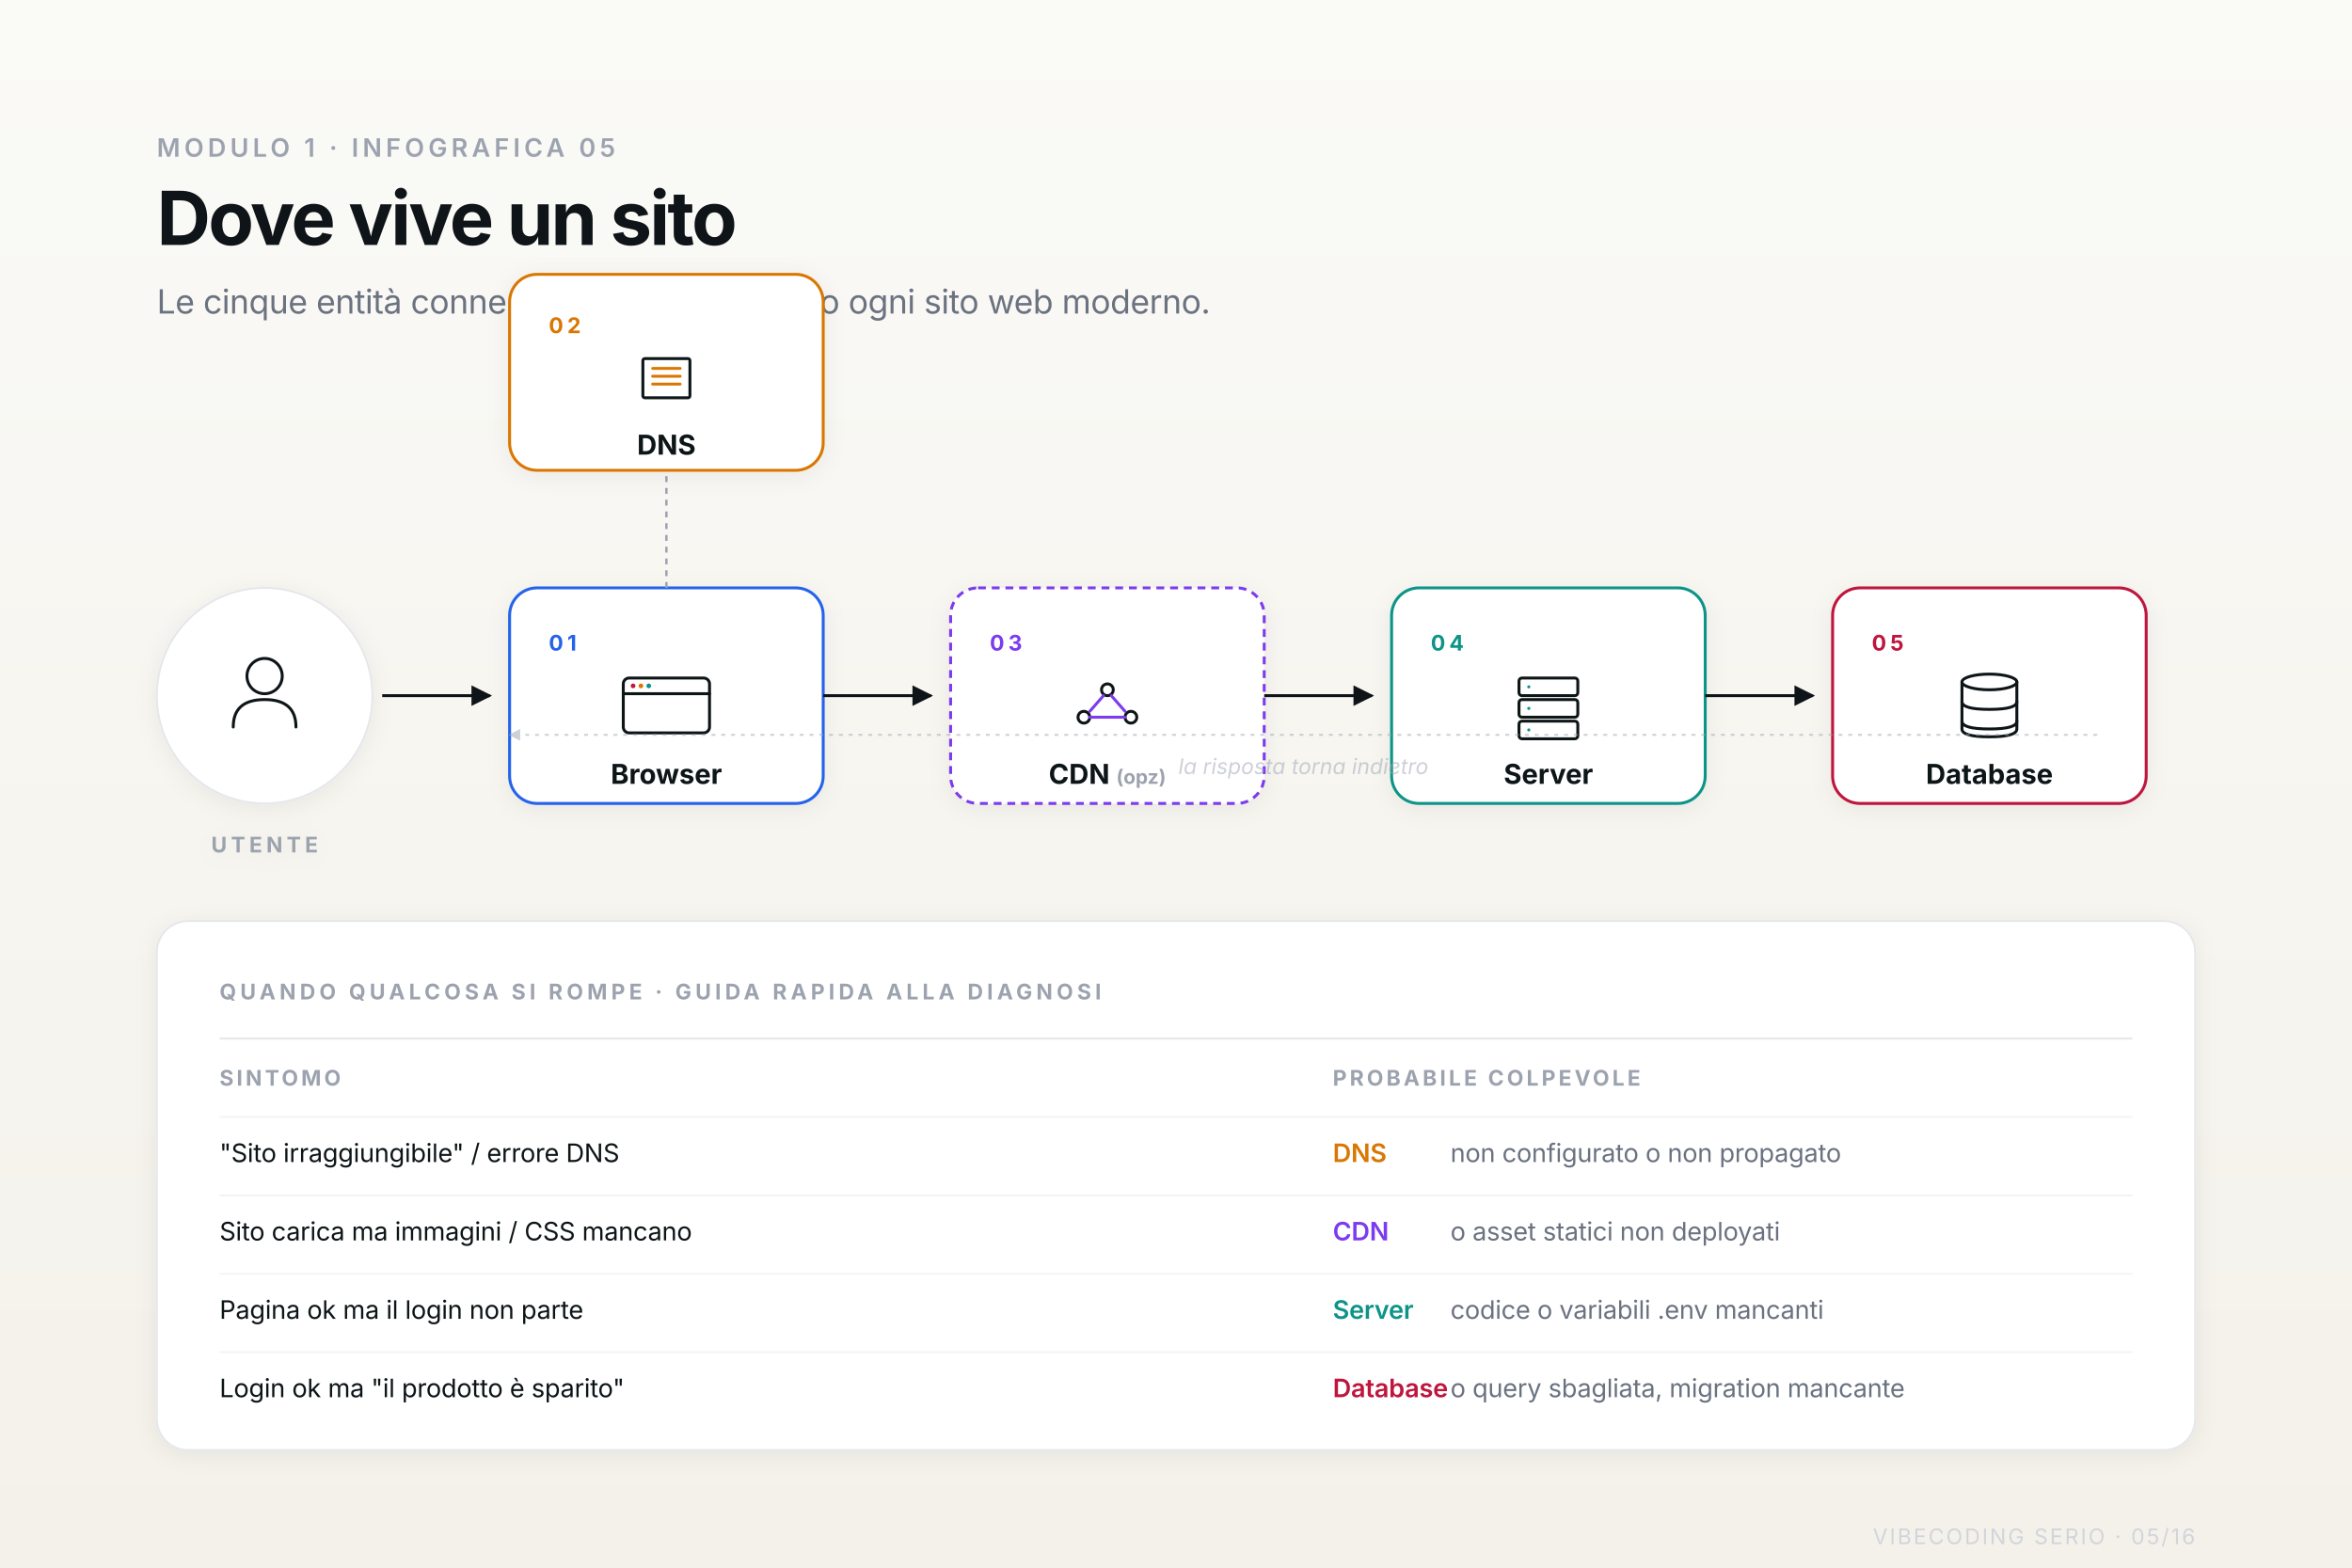
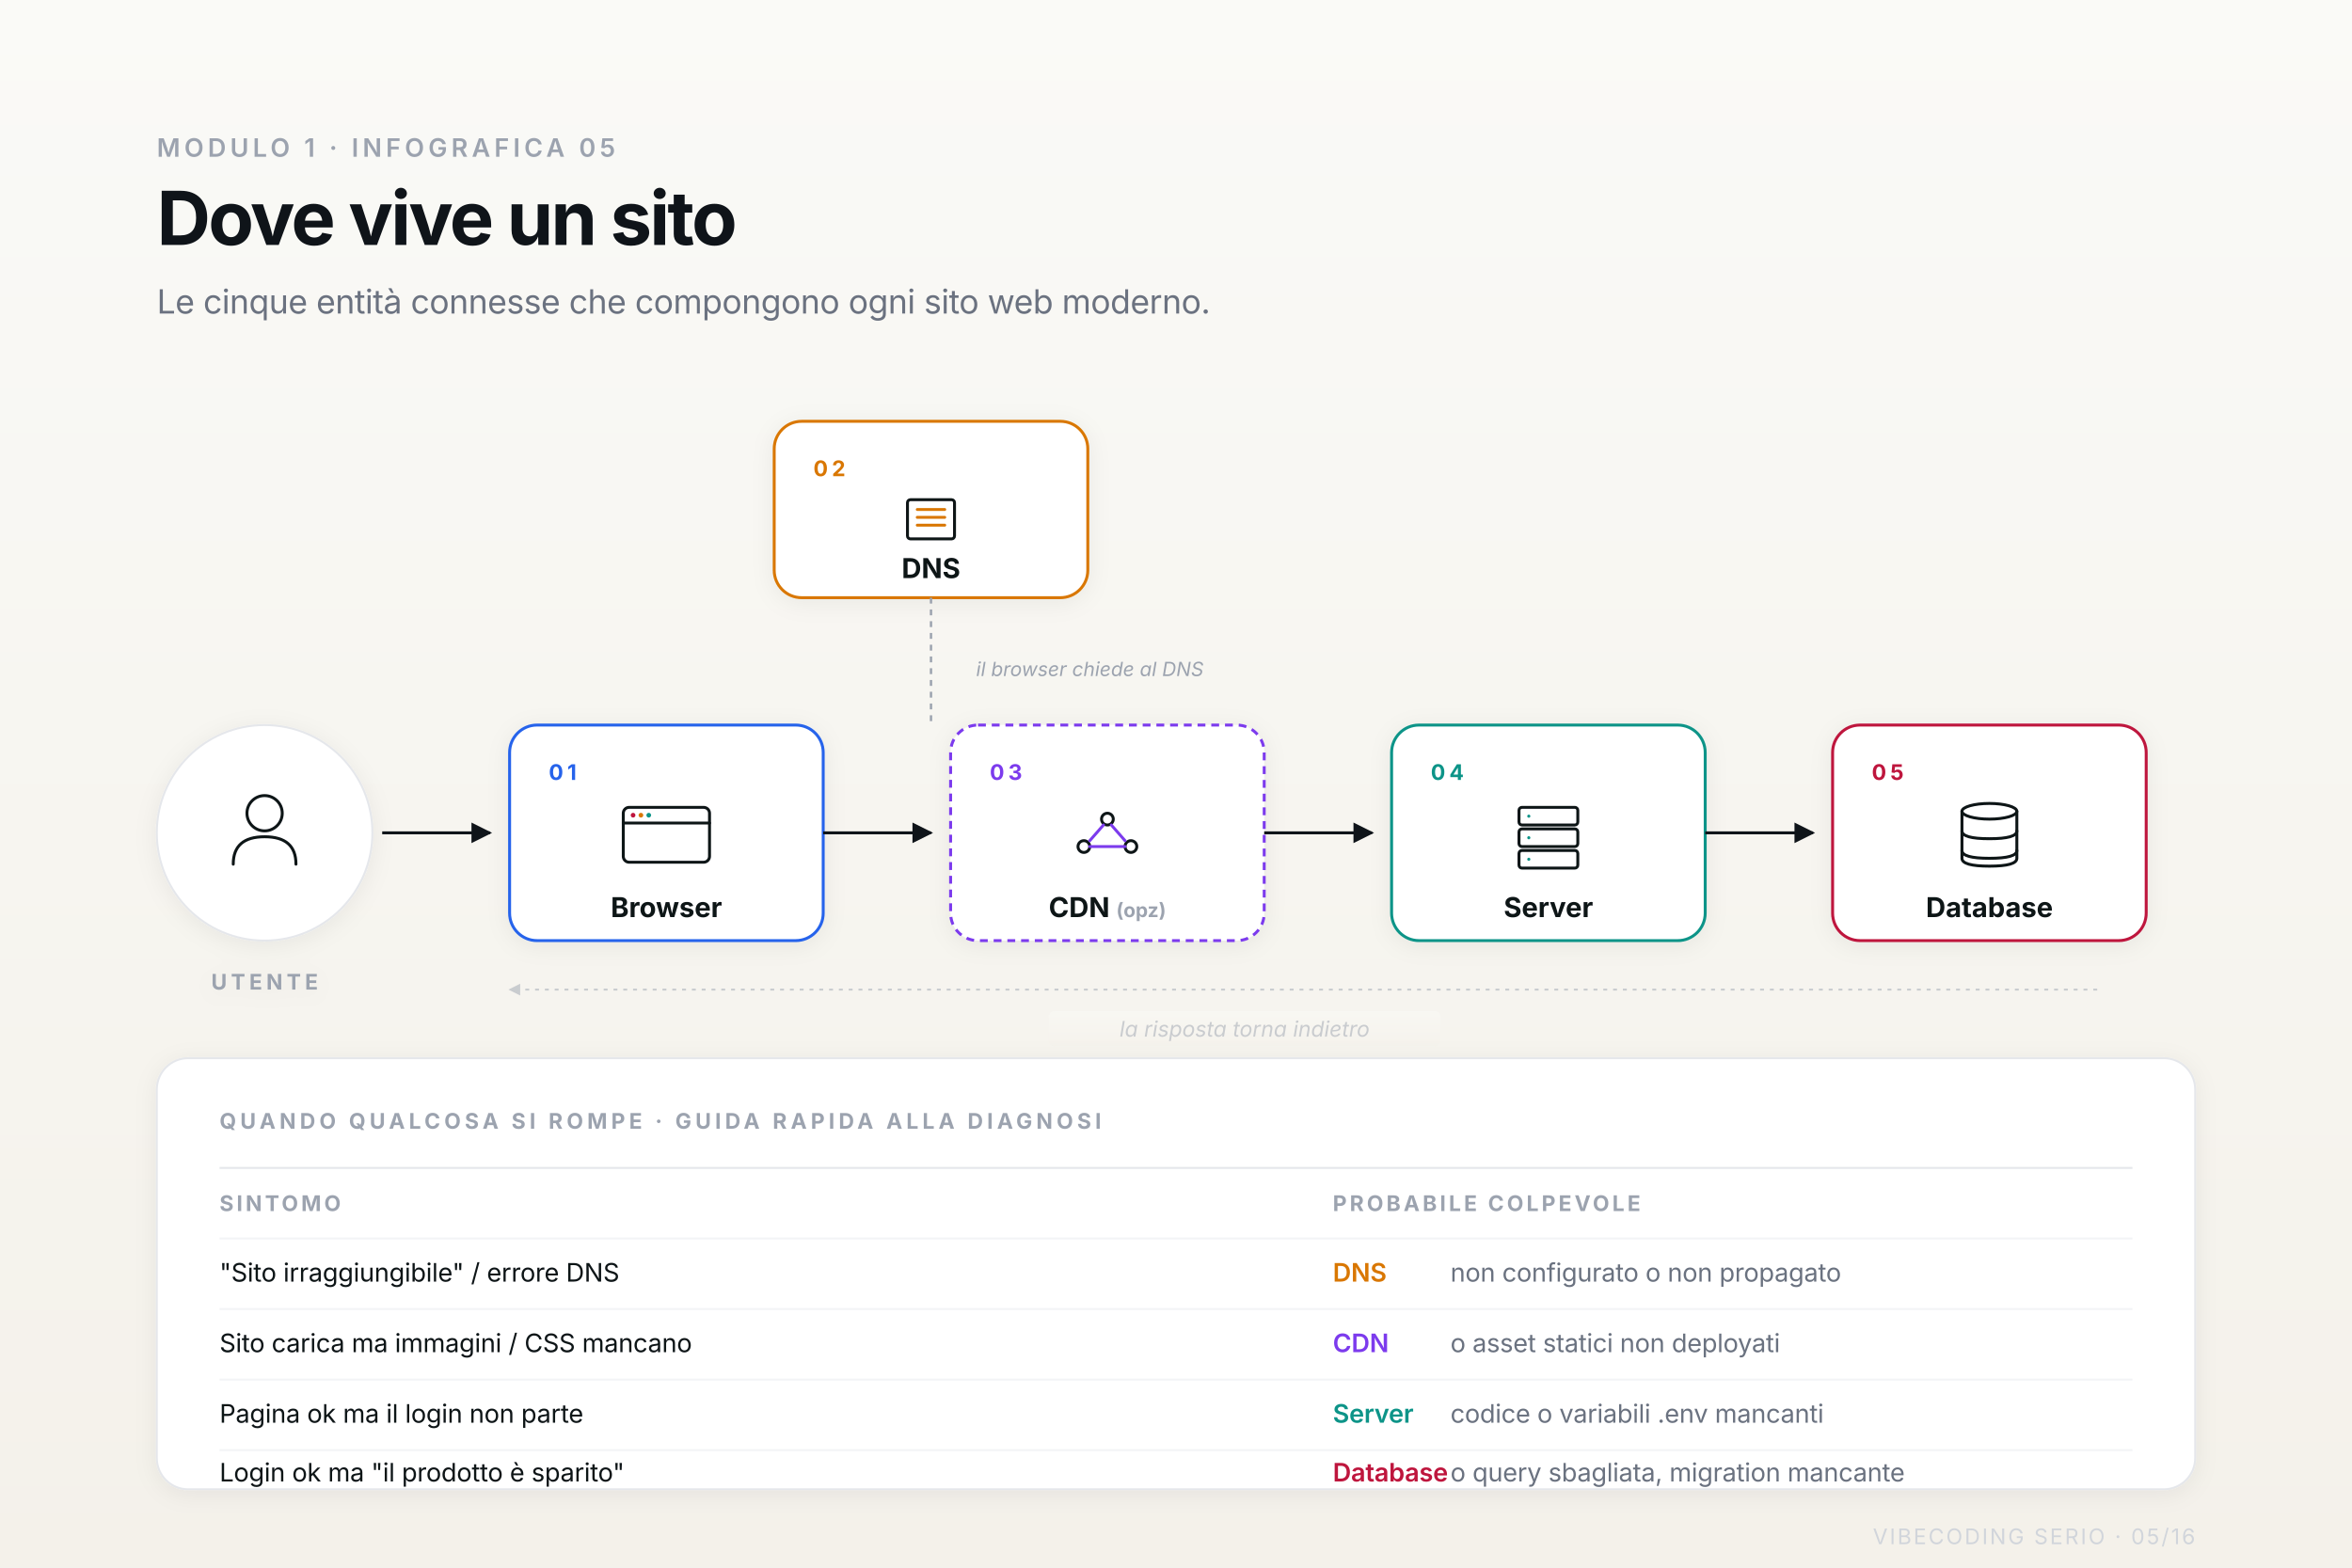
<svg xmlns="http://www.w3.org/2000/svg" viewBox="0 0 1200 800" font-family="'Inter Tight', 'Inter', -apple-system, system-ui, sans-serif">
  <defs>
    <linearGradient id="bg5" x1="0%" y1="0%" x2="0%" y2="100%">
      <stop offset="0%" stop-color="#FAFAF7" />
      <stop offset="100%" stop-color="#F4F1EA" />
    </linearGradient>
    <filter id="soft-shadow-5" x="-20%" y="-20%" width="140%" height="140%">
      <feGaussianBlur in="SourceAlpha" stdDeviation="6" />
      <feOffset dx="0" dy="2" />
      <feComponentTransfer>
        <feFuncA type="linear" slope="0.06" />
      </feComponentTransfer>
      <feMerge>
        <feMergeNode />
        <feMergeNode in="SourceGraphic" />
      </feMerge>
    </filter>
    <marker id="arr5" viewBox="0 0 10 10" refX="9" refY="5" markerWidth="7" markerHeight="7" orient="auto">
      <path d="M 0 0 L 10 5 L 0 10 z" fill="#0F1419" />
    </marker>
    <marker id="arr5-back" viewBox="0 0 10 10" refX="9" refY="5" markerWidth="6" markerHeight="6" orient="auto">
      <path d="M 0 0 L 10 5 L 0 10 z" fill="#9CA3AF" />
    </marker>
  </defs>
  <rect width="1200" height="800" fill="url(#bg5)" />
  <text x="80" y="80" font-size="13" font-weight="600" fill="#9CA3AF" letter-spacing="2">MODULO 1  ·  INFOGRAFICA 05</text>
  <text x="80" y="125" font-size="38" font-weight="700" fill="#0F1419" letter-spacing="-1.2">Dove vive un sito</text>
  <text x="80" y="160" font-size="17" fill="#6B7280" letter-spacing="-0.2">Le cinque entità connesse che compongono ogni sito web moderno.</text>
-   <g transform="translate(80, 240)">
-     <g transform="translate(0, 60)" filter="url(#soft-shadow-5)">
+   <g transform="translate(395, 215)" filter="url(#soft-shadow-5)">
+     <rect x="0" y="0" width="160" height="90" rx="14" fill="#FFFFFF" stroke="#D97706" stroke-width="1.5" />
+     <text x="20" y="28" font-size="11" font-weight="700" fill="#D97706" letter-spacing="2">02</text>
+     <g transform="translate(80, 50)" stroke="#0F1419" stroke-width="1.5" fill="none" stroke-linecap="round" stroke-linejoin="round">
+       <rect x="-12" y="-10" width="24" height="20" rx="1.5" />
+       <line x1="-7" y1="-5" x2="7" y2="-5" stroke="#D97706" />
+       <line x1="-7" y1="-1" x2="7" y2="-1" stroke="#D97706" />
+       <line x1="-7" y1="3" x2="7" y2="3" stroke="#D97706" />
+     </g>
+     <text x="80" y="80" font-size="14" font-weight="700" fill="#0F1419" text-anchor="middle">DNS</text>
+   </g>
+   <line x1="475" y1="305" x2="475" y2="370" stroke="#9CA3AF" stroke-width="1.2" stroke-dasharray="3 3" />
+   <text x="498" y="345" font-size="10" fill="#9CA3AF" font-style="italic">il browser chiede al DNS</text>
+   <g transform="translate(80, 370)">
+     <g transform="translate(0, 0)" filter="url(#soft-shadow-5)">
      <circle cx="55" cy="55" r="55" fill="#FFFFFF" stroke="#E5E7EB" />
      <g transform="translate(55, 55)" stroke="#0F1419" stroke-width="1.5" fill="none" stroke-linecap="round" stroke-linejoin="round">
        <circle cx="0" cy="-10" r="9" />
        <path d="M -16,16 Q -16,2 0,2 Q 16,2 16,16" />
      </g>
      <text x="55" y="135" font-size="11" font-weight="700" fill="#9CA3AF" text-anchor="middle" letter-spacing="2">UTENTE</text>
    </g>
-     <line x1="115" y1="115" x2="170" y2="115" stroke="#0F1419" stroke-width="1.5" marker-end="url(#arr5)" />
-     <g transform="translate(180, 60)" filter="url(#soft-shadow-5)">
+     <line x1="115" y1="55" x2="170" y2="55" stroke="#0F1419" stroke-width="1.5" marker-end="url(#arr5)" />
+     <g transform="translate(180, 0)" filter="url(#soft-shadow-5)">
      <rect x="0" y="0" width="160" height="110" rx="14" fill="#FFFFFF" stroke="#2563EB" stroke-width="1.5" />
-       <text x="20" y="32" font-size="11" font-weight="700" fill="#2563EB" letter-spacing="2">01</text>
-       <g transform="translate(80, 60)" stroke="#0F1419" stroke-width="1.5" fill="none" stroke-linecap="round" stroke-linejoin="round">
+       <text x="20" y="28" font-size="11" font-weight="700" fill="#2563EB" letter-spacing="2">01</text>
+       <g transform="translate(80, 56)" stroke="#0F1419" stroke-width="1.5" fill="none" stroke-linecap="round" stroke-linejoin="round">
        <rect x="-22" y="-14" width="44" height="28" rx="3" />
        <line x1="-22" y1="-6" x2="22" y2="-6" />
        <circle cx="-17" cy="-10" r="1.2" fill="#BE123C" stroke="none" />
        <circle cx="-13" cy="-10" r="1.2" fill="#D97706" stroke="none" />
        <circle cx="-9" cy="-10" r="1.2" fill="#0D9488" stroke="none" />
      </g>
-       <text x="80" y="100" font-size="14" font-weight="700" fill="#0F1419" text-anchor="middle">Browser</text>
+       <text x="80" y="98" font-size="14" font-weight="700" fill="#0F1419" text-anchor="middle">Browser</text>
    </g>
-     <line x1="260" y1="60" x2="260" y2="0" stroke="#9CA3AF" stroke-width="1.2" stroke-dasharray="3 3" />
-     <g transform="translate(180, -100)" filter="url(#soft-shadow-5)">
-       <rect x="0" y="0" width="160" height="100" rx="14" fill="#FFFFFF" stroke="#D97706" stroke-width="1.5" />
-       <text x="20" y="30" font-size="11" font-weight="700" fill="#D97706" letter-spacing="2">02</text>
-       <g transform="translate(80, 55)" stroke="#0F1419" stroke-width="1.5" fill="none" stroke-linecap="round" stroke-linejoin="round">
-         <rect x="-12" y="-12" width="24" height="20" rx="1" />
-         <line x1="-7" y1="-7" x2="7" y2="-7" stroke="#D97706" />
-         <line x1="-7" y1="-3" x2="7" y2="-3" stroke="#D97706" />
-         <line x1="-7" y1="1" x2="7" y2="1" stroke="#D97706" />
-       </g>
-       <text x="80" y="92" font-size="14" font-weight="700" fill="#0F1419" text-anchor="middle">DNS</text>
-     </g>
-     <line x1="340" y1="115" x2="395" y2="115" stroke="#0F1419" stroke-width="1.5" marker-end="url(#arr5)" />
-     <g transform="translate(405, 60)" filter="url(#soft-shadow-5)">
+     <line x1="340" y1="55" x2="395" y2="55" stroke="#0F1419" stroke-width="1.5" marker-end="url(#arr5)" />
+     <g transform="translate(405, 0)" filter="url(#soft-shadow-5)">
      <rect x="0" y="0" width="160" height="110" rx="14" fill="#FFFFFF" stroke="#7C3AED" stroke-width="1.5" stroke-dasharray="4 3" />
-       <text x="20" y="32" font-size="11" font-weight="700" fill="#7C3AED" letter-spacing="2">03</text>
-       <g transform="translate(80, 60)" stroke="#0F1419" stroke-width="1.5" fill="none" stroke-linecap="round" stroke-linejoin="round">
+       <text x="20" y="28" font-size="11" font-weight="700" fill="#7C3AED" letter-spacing="2">03</text>
+       <g transform="translate(80, 56)" stroke="#0F1419" stroke-width="1.5" fill="none" stroke-linecap="round" stroke-linejoin="round">
        <circle cx="0" cy="-8" r="3" />
        <circle cx="-12" cy="6" r="3" />
        <circle cx="12" cy="6" r="3" />
        <line x1="-2" y1="-5" x2="-9" y2="3" stroke="#7C3AED" />
        <line x1="2" y1="-5" x2="9" y2="3" stroke="#7C3AED" />
        <line x1="-9" y1="6" x2="9" y2="6" stroke="#7C3AED" />
      </g>
-       <text x="80" y="100" font-size="14" font-weight="700" fill="#0F1419" text-anchor="middle">CDN <tspan font-size="10" fill="#9CA3AF">(opz)</tspan>
+       <text x="80" y="98" font-size="14" font-weight="700" fill="#0F1419" text-anchor="middle">CDN <tspan font-size="10" fill="#9CA3AF">(opz)</tspan>
      </text>
    </g>
-     <line x1="565" y1="115" x2="620" y2="115" stroke="#0F1419" stroke-width="1.5" marker-end="url(#arr5)" />
-     <g transform="translate(630, 60)" filter="url(#soft-shadow-5)">
+     <line x1="565" y1="55" x2="620" y2="55" stroke="#0F1419" stroke-width="1.5" marker-end="url(#arr5)" />
+     <g transform="translate(630, 0)" filter="url(#soft-shadow-5)">
      <rect x="0" y="0" width="160" height="110" rx="14" fill="#FFFFFF" stroke="#0D9488" stroke-width="1.5" />
-       <text x="20" y="32" font-size="11" font-weight="700" fill="#0D9488" letter-spacing="2">04</text>
-       <g transform="translate(80, 60)" stroke="#0F1419" stroke-width="1.5" fill="none" stroke-linecap="round" stroke-linejoin="round">
+       <text x="20" y="28" font-size="11" font-weight="700" fill="#0D9488" letter-spacing="2">04</text>
+       <g transform="translate(80, 56)" stroke="#0F1419" stroke-width="1.5" fill="none" stroke-linecap="round" stroke-linejoin="round">
        <rect x="-15" y="-14" width="30" height="9" rx="1.5" />
        <rect x="-15" y="-3" width="30" height="9" rx="1.5" />
        <rect x="-15" y="8" width="30" height="9" rx="1.5" />
        <circle cx="-10" cy="-9.5" r="0.8" fill="#0D9488" stroke="none" />
        <circle cx="-10" cy="1.5" r="0.8" fill="#0D9488" stroke="none" />
        <circle cx="-10" cy="12.5" r="0.8" fill="#0D9488" stroke="none" />
      </g>
-       <text x="80" y="100" font-size="14" font-weight="700" fill="#0F1419" text-anchor="middle">Server</text>
+       <text x="80" y="98" font-size="14" font-weight="700" fill="#0F1419" text-anchor="middle">Server</text>
    </g>
-     <line x1="790" y1="115" x2="845" y2="115" stroke="#0F1419" stroke-width="1.5" marker-end="url(#arr5)" />
-     <g transform="translate(855, 60)" filter="url(#soft-shadow-5)">
+     <line x1="790" y1="55" x2="845" y2="55" stroke="#0F1419" stroke-width="1.5" marker-end="url(#arr5)" />
+     <g transform="translate(855, 0)" filter="url(#soft-shadow-5)">
      <rect x="0" y="0" width="160" height="110" rx="14" fill="#FFFFFF" stroke="#BE123C" stroke-width="1.5" />
-       <text x="20" y="32" font-size="11" font-weight="700" fill="#BE123C" letter-spacing="2">05</text>
-       <g transform="translate(80, 60)" stroke="#0F1419" stroke-width="1.5" fill="none" stroke-linecap="round" stroke-linejoin="round">
+       <text x="20" y="28" font-size="11" font-weight="700" fill="#BE123C" letter-spacing="2">05</text>
+       <g transform="translate(80, 56)" stroke="#0F1419" stroke-width="1.5" fill="none" stroke-linecap="round" stroke-linejoin="round">
        <ellipse cx="0" cy="-12" rx="14" ry="4" />
        <path d="M -14,-12 L -14,12 Q -14,16 0,16 Q 14,16 14,12 L 14,-12" />
        <path d="M -14,-2 Q -14,2 0,2 Q 14,2 14,-2" />
        <path d="M -14,8 Q -14,12 0,12 Q 14,12 14,8" />
      </g>
-       <text x="80" y="100" font-size="14" font-weight="700" fill="#0F1419" text-anchor="middle">Database</text>
+       <text x="80" y="98" font-size="14" font-weight="700" fill="#0F1419" text-anchor="middle">Database</text>
    </g>
    <g opacity="0.5">
      <line x1="990" y1="135" x2="180" y2="135" stroke="#9CA3AF" stroke-width="1" stroke-dasharray="2 3" marker-end="url(#arr5-back)" />
-       <text x="585" y="155" font-size="11" fill="#9CA3AF" font-style="italic" text-anchor="middle">la risposta torna indietro</text>
+       <rect x="455" y="146" width="200" height="18" rx="3" fill="url(#bg5)" />
+       <text x="555" y="159" font-size="11" fill="#9CA3AF" font-style="italic" text-anchor="middle">la risposta torna indietro</text>
    </g>
  </g>
-   <g transform="translate(80, 470)" filter="url(#soft-shadow-5)">
-     <rect x="0" y="0" width="1040" height="270" rx="16" fill="#FFFFFF" stroke="#E5E7EB" />
-     <text x="32" y="40" font-size="11" font-weight="700" fill="#9CA3AF" letter-spacing="2">QUANDO QUALCOSA SI ROMPE  ·  GUIDA RAPIDA ALLA DIAGNOSI</text>
-     <line x1="32" y1="60" x2="1008" y2="60" stroke="#E5E7EB" />
-     <text x="32" y="84" font-size="11" font-weight="700" fill="#9CA3AF" letter-spacing="1.5">SINTOMO</text>
-     <text x="600" y="84" font-size="11" font-weight="700" fill="#9CA3AF" letter-spacing="1.5">PROBABILE COLPEVOLE</text>
+   <g transform="translate(80, 540)" filter="url(#soft-shadow-5)">
+     <rect x="0" y="0" width="1040" height="220" rx="16" fill="#FFFFFF" stroke="#E5E7EB" />
+     <text x="32" y="36" font-size="11" font-weight="700" fill="#9CA3AF" letter-spacing="2">QUANDO QUALCOSA SI ROMPE  ·  GUIDA RAPIDA ALLA DIAGNOSI</text>
+     <line x1="32" y1="56" x2="1008" y2="56" stroke="#E5E7EB" />
+     <text x="32" y="78" font-size="11" font-weight="700" fill="#9CA3AF" letter-spacing="1.5">SINTOMO</text>
+     <text x="600" y="78" font-size="11" font-weight="700" fill="#9CA3AF" letter-spacing="1.5">PROBABILE COLPEVOLE</text>
    <g font-size="13" letter-spacing="-0.1">
-       <line x1="32" y1="100" x2="1008" y2="100" stroke="#F3F4F6" />
-       <text x="32" y="123" fill="#0F1419">"Sito irraggiungibile" / errore DNS</text>
-       <text x="600" y="123" fill="#D97706" font-weight="600">DNS</text>
-       <text x="660" y="123" fill="#6B7280">non configurato o non propagato</text>
-       <line x1="32" y1="140" x2="1008" y2="140" stroke="#F3F4F6" />
-       <text x="32" y="163" fill="#0F1419">Sito carica ma immagini / CSS mancano</text>
-       <text x="600" y="163" fill="#7C3AED" font-weight="600">CDN</text>
-       <text x="660" y="163" fill="#6B7280">o asset statici non deployati</text>
-       <line x1="32" y1="180" x2="1008" y2="180" stroke="#F3F4F6" />
-       <text x="32" y="203" fill="#0F1419">Pagina ok ma il login non parte</text>
-       <text x="600" y="203" fill="#0D9488" font-weight="600">Server</text>
-       <text x="660" y="203" fill="#6B7280">codice o variabili .env mancanti</text>
-       <line x1="32" y1="220" x2="1008" y2="220" stroke="#F3F4F6" />
-       <text x="32" y="243" fill="#0F1419">Login ok ma "il prodotto è sparito"</text>
-       <text x="600" y="243" fill="#BE123C" font-weight="600">Database</text>
-       <text x="660" y="243" fill="#6B7280">o query sbagliata, migration mancante</text>
+       <line x1="32" y1="92" x2="1008" y2="92" stroke="#F3F4F6" />
+       <text x="32" y="114" fill="#0F1419">"Sito irraggiungibile" / errore DNS</text>
+       <text x="600" y="114" fill="#D97706" font-weight="600">DNS</text>
+       <text x="660" y="114" fill="#6B7280">non configurato o non propagato</text>
+       <line x1="32" y1="128" x2="1008" y2="128" stroke="#F3F4F6" />
+       <text x="32" y="150" fill="#0F1419">Sito carica ma immagini / CSS mancano</text>
+       <text x="600" y="150" fill="#7C3AED" font-weight="600">CDN</text>
+       <text x="660" y="150" fill="#6B7280">o asset statici non deployati</text>
+       <line x1="32" y1="164" x2="1008" y2="164" stroke="#F3F4F6" />
+       <text x="32" y="186" fill="#0F1419">Pagina ok ma il login non parte</text>
+       <text x="600" y="186" fill="#0D9488" font-weight="600">Server</text>
+       <text x="660" y="186" fill="#6B7280">codice o variabili .env mancanti</text>
+       <line x1="32" y1="200" x2="1008" y2="200" stroke="#F3F4F6" />
+       <text x="32" y="216" fill="#0F1419">Login ok ma "il prodotto è sparito"</text>
+       <text x="600" y="216" fill="#BE123C" font-weight="600">Database</text>
+       <text x="660" y="216" fill="#6B7280">o query sbagliata, migration mancante</text>
    </g>
  </g>
  <text x="1120" y="788" font-size="11" fill="#D1D5DB" text-anchor="end" letter-spacing="1">VIBECODING SERIO  ·  05/16</text>
</svg>
